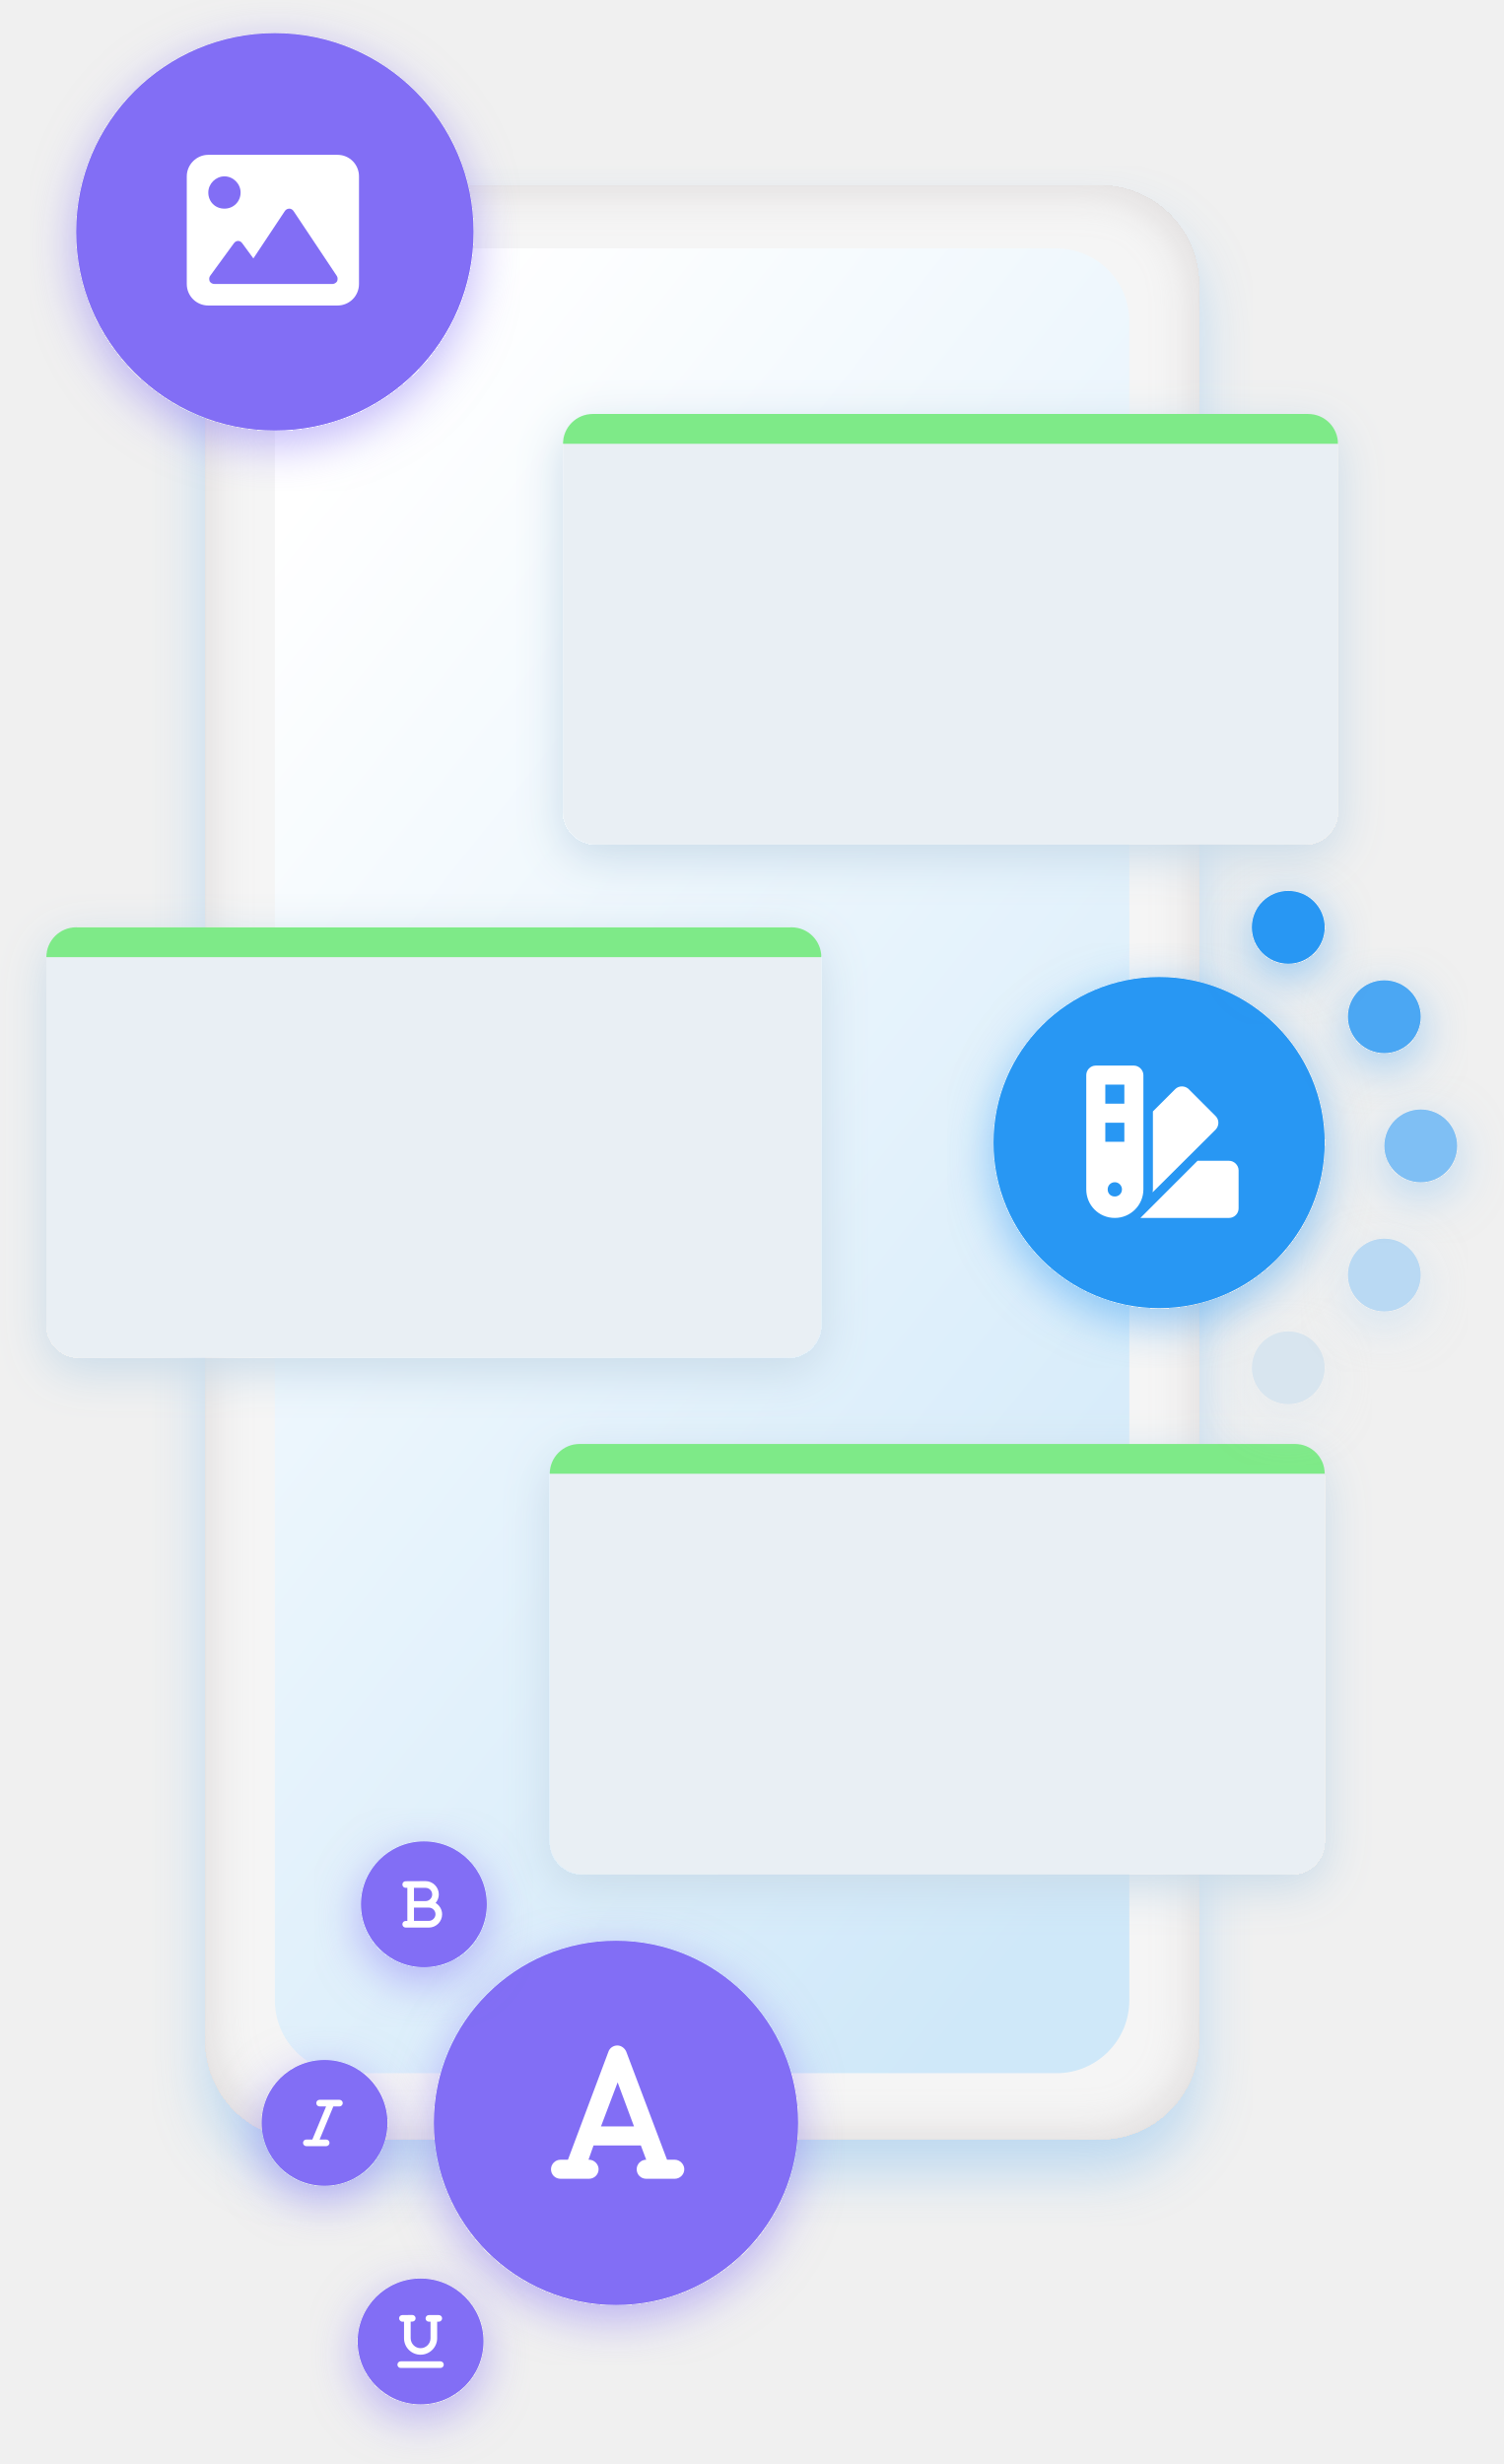
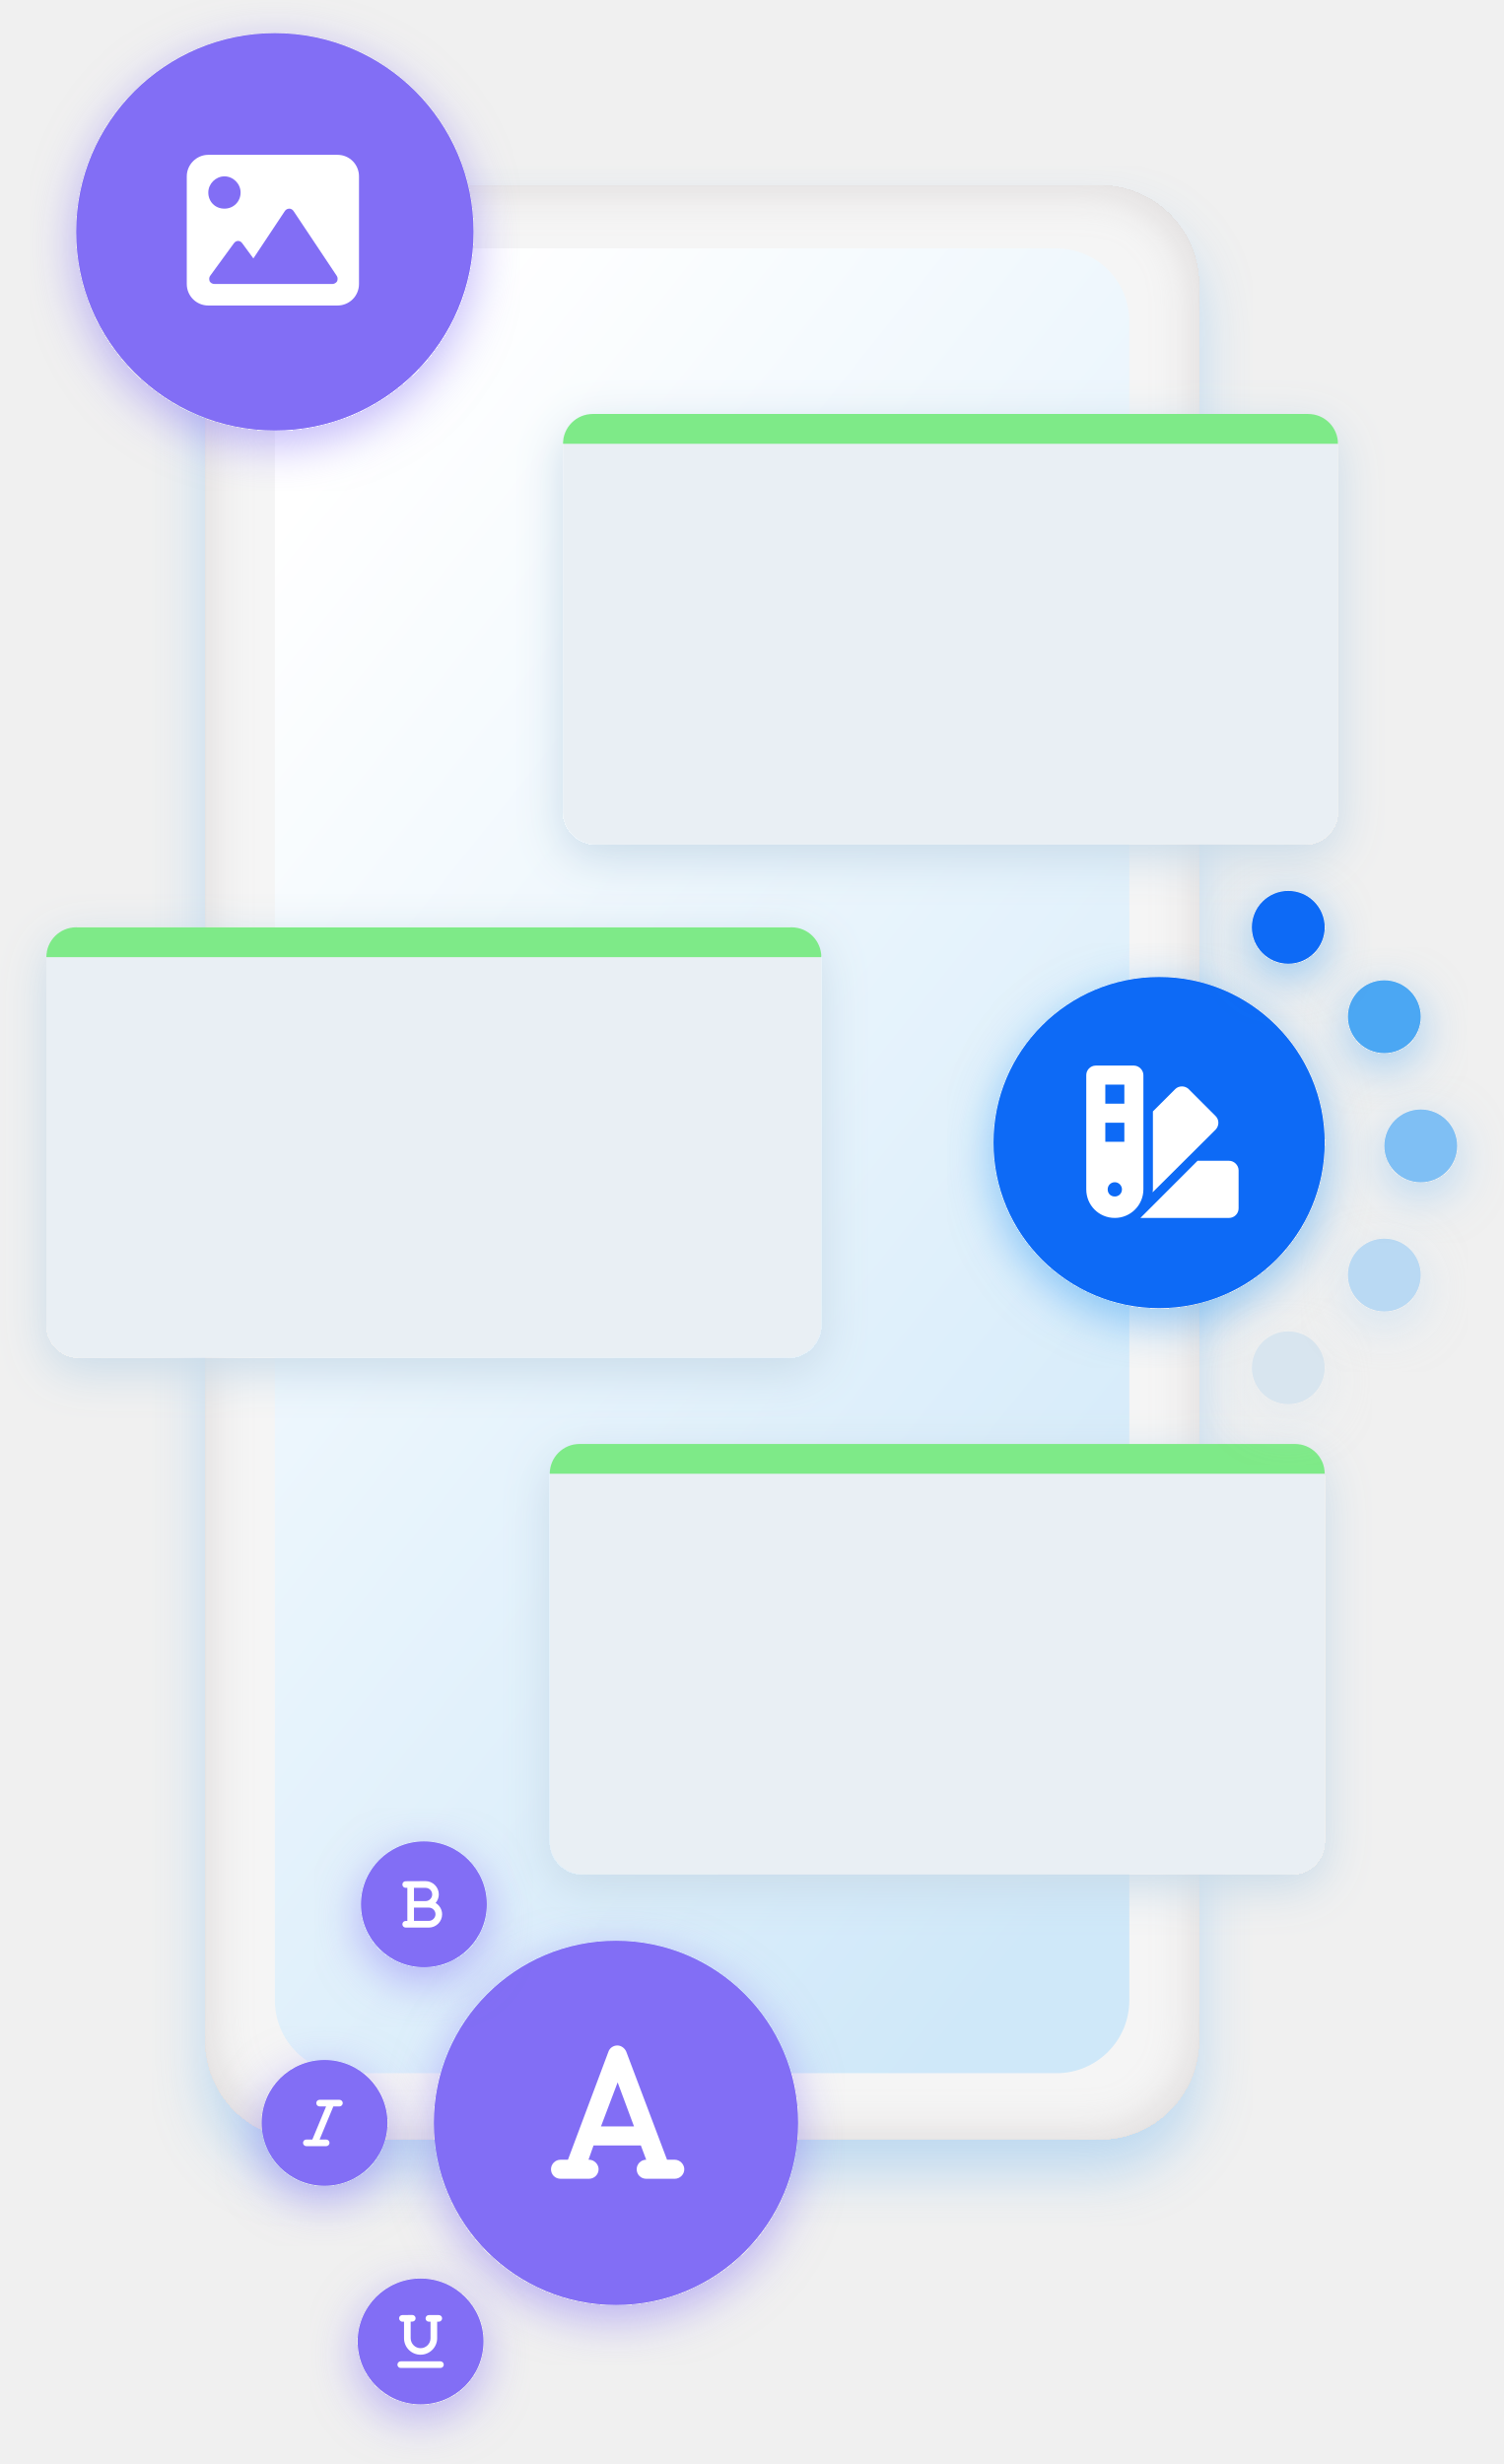
<svg xmlns="http://www.w3.org/2000/svg" width="454" height="744" viewBox="0 0 454 744" fill="none">
  <g filter="url(#filter0_di_1512_899)">
    <rect x="62" y="56" width="300" height="590" rx="30" fill="#F5F5F5" />
  </g>
  <rect x="83" y="75" width="258" height="551" rx="22" fill="url(#paint0_linear_1512_899)" />
  <g filter="url(#filter1_d_1512_899)">
    <rect x="170" y="125" width="234" height="130" rx="10" fill="#E9EFF4" />
  </g>
  <path d="M170 134C170 129.029 174.029 125 179 125H395C399.971 125 404 129.029 404 134H170Z" fill="#7EEA88" />
  <g filter="url(#filter2_d_1512_899)">
    <rect x="14" y="280" width="234" height="130" rx="10" fill="#E9EFF4" />
  </g>
  <path d="M14 289C14 284.029 18.029 280 23 280H239C243.971 280 248 284.029 248 289H14Z" fill="#7EEA88" />
  <g filter="url(#filter3_d_1512_899)">
    <rect x="166" y="436" width="234" height="130" rx="10" fill="#E9EFF4" />
  </g>
  <path d="M166 445C166 440.029 170.029 436 175 436H391C395.971 436 400 440.029 400 445H166Z" fill="#7EEA88" />
  <g filter="url(#filter4_d_1512_899)">
    <path d="M143 70C143 103.137 116.137 130 83 130C49.863 130 23 103.137 23 70C23 36.863 49.863 10 83 10C116.137 10 143 36.863 143 70Z" fill="#826EF5" />
  </g>
  <g filter="url(#filter5_d_1512_899)">
    <path d="M241 641C241 671.376 216.376 696 186 696C155.624 696 131 671.376 131 641C131 610.624 155.624 586 186 586C216.376 586 241 610.624 241 641Z" fill="#826EF5" />
  </g>
  <g filter="url(#filter6_d_1512_899)">
-     <path d="M400 345C400 372.614 377.614 395 350 395C322.386 395 300 372.614 300 345C300 317.386 322.386 295 350 295C377.614 295 400 317.386 400 345Z" fill="#2897F3" />
+     <path d="M400 345C400 372.614 377.614 395 350 395C322.386 395 300 372.614 300 345C300 317.386 322.386 295 350 295C377.614 295 400 317.386 400 345Z" fill="#0D6AF6" />
  </g>
  <path d="M328 324.625C328 323.098 329.258 321.75 330.875 321.75H342.375C343.902 321.75 345.25 323.098 345.25 324.625V359.125C345.25 363.887 341.387 367.75 336.625 367.75C331.773 367.75 328 363.887 328 359.125V324.625ZM339.5 327.5H333.75V333.25H339.5V327.5ZM333.75 344.75H339.5V339H333.75V344.75ZM336.625 361.281C337.793 361.281 338.781 360.383 338.781 359.125C338.781 357.957 337.793 356.969 336.625 356.969C335.367 356.969 334.469 357.957 334.469 359.125C334.469 360.383 335.367 361.281 336.625 361.281ZM348.125 359.125V335.586L354.863 328.848C355.941 327.77 357.828 327.77 358.906 328.848L367.082 337.023C368.16 338.102 368.16 339.898 367.082 341.066L348.035 360.023C348.035 359.754 348.125 359.484 348.125 359.125ZM361.602 350.5H371.125C372.652 350.5 374 351.848 374 353.375V364.875C374 366.492 372.652 367.75 371.125 367.75H344.352L361.602 350.5Z" fill="white" />
  <g filter="url(#filter7_d_1512_899)">
    <circle cx="389" cy="413" r="11" fill="#D8E5EF" />
  </g>
  <g filter="url(#filter8_d_1512_899)">
    <circle cx="418" cy="385" r="11" fill="#B9D9F3" />
  </g>
  <g filter="url(#filter9_d_1512_899)">
    <circle cx="418" cy="307" r="11" fill="#4BA7F3" />
  </g>
  <g filter="url(#filter10_d_1512_899)">
-     <circle cx="389" cy="280" r="11" fill="#2897F3" />
+     <circle cx="389" cy="280" r="11" fill="#0D6AF6" />
  </g>
  <g filter="url(#filter11_d_1512_899)">
    <circle cx="429" cy="346" r="11" fill="#7FBFF4" />
  </g>
  <path d="M203.75 652.125H201.414L189.105 619.512C188.656 618.434 187.578 617.625 186.41 617.625C185.152 617.625 184.074 618.434 183.715 619.512L171.496 652.125H169.25C167.633 652.125 166.375 653.473 166.375 655C166.375 656.617 167.633 657.875 169.25 657.875H177.875C179.402 657.875 180.75 656.617 180.75 655C180.75 653.473 179.402 652.125 177.875 652.125H177.695L179.223 647.812H193.508L195.125 652.125C193.508 652.125 192.25 653.473 192.25 655C192.25 656.617 193.508 657.875 195.125 657.875H203.75C205.277 657.875 206.625 656.617 206.625 655C206.625 653.473 205.277 652.125 203.75 652.125ZM181.469 642.062L186.5 628.766L191.441 642.062H181.469Z" fill="white" />
  <path d="M101.898 46.75H62.898C59.344 46.75 56.398 49.695 56.398 53.25V85.75C56.398 89.406 59.344 92.25 62.898 92.25H101.898C105.453 92.25 108.398 89.406 108.398 85.75V53.25C108.398 49.695 105.555 46.75 101.898 46.75ZM67.773 53.25C70.414 53.25 72.648 55.484 72.648 58.125C72.648 60.867 70.516 63 67.773 63C64.93 63 62.898 60.867 62.898 58.125C62.898 55.484 65.133 53.25 67.773 53.25ZM101.797 84.938C101.492 85.445 100.883 85.75 100.375 85.75H64.828C64.117 85.75 63.609 85.445 63.305 84.938C63.102 84.328 63.102 83.719 63.508 83.211L70.617 73.461C70.922 73.055 71.328 72.75 71.938 72.75C72.445 72.75 72.852 73.055 73.156 73.461L76.508 78.031L85.953 63.812C86.258 63.305 86.766 63 87.375 63C87.883 63 88.391 63.305 88.695 63.812L101.695 83.312C102 83.719 102 84.43 101.797 84.938Z" fill="white" />
  <g filter="url(#filter12_d_1512_899)">
    <circle cx="128" cy="575" r="19" fill="#826EF5" />
  </g>
  <g filter="url(#filter13_d_1512_899)">
    <circle cx="98" cy="641" r="19" fill="#826EF5" />
  </g>
  <g filter="url(#filter14_d_1512_899)">
    <circle cx="127" cy="707" r="19" fill="#826EF5" />
  </g>
  <path d="M131.531 574.594C132.125 573.906 132.5 573 132.5 572C132.5 569.812 130.688 568 128.5 568L122.5 568.031C121.938 568.031 121.5 568.469 121.5 569.031C121.5 569.562 121.938 570.031 122.5 570.031H123V580.031H122.5C121.938 580.031 121.5 580.469 121.5 581.031C121.5 581.562 121.938 582.031 122.5 582.031H129.5C131.688 582.031 133.5 580.219 133.5 578.031C133.5 576.562 132.688 575.281 131.531 574.594ZM125 570.031H128.5C129.594 570.031 130.5 570.906 130.5 572.031C130.5 573.125 129.594 574.031 128.5 574.031H125V570.031ZM129.5 580H125V576H129.5C130.594 576 131.5 576.906 131.5 578C131.5 579.062 130.594 580 129.5 580Z" fill="white" />
  <path d="M103.5 635.031C103.5 635.562 103.031 636.031 102.5 636.031H100.656L96.5 646.031H98.5C99.031 646.031 99.5 646.469 99.5 647.031C99.5 647.562 99.031 648.031 98.5 648.031H92.5C91.938 648.031 91.5 647.562 91.5 647.031C91.5 646.469 91.938 646.031 92.5 646.031H94.312L98.469 636.031H96.5C95.938 636.031 95.5 635.562 95.5 635.031C95.5 634.469 95.938 634.031 96.5 634.031H102.5C103.031 634.031 103.5 634.469 103.5 635.031Z" fill="white" />
  <path d="M133 713H121C120.438 713 120 713.469 120 714C120 714.562 120.438 715 121 715H133C133.531 715 134 714.562 134 714C134 713.469 133.531 713 133 713ZM121.5 701.031H122V706.031C122 708.781 124.219 711 127 711C129.75 711 132 708.75 132 706.031V701.031H132.5C133.031 701.031 133.5 700.562 133.5 700.031C133.5 699.469 133.031 699.031 132.5 699.031H129.5C128.938 699.031 128.5 699.5 128.5 700.031C128.5 700.594 128.938 701.031 129.5 701.031H130V706.031C130 707.688 128.625 709.031 127 709.031C125.344 709.031 124 707.656 124 706V701H124.5C125.031 701 125.5 700.562 125.5 700C125.5 699.469 125.031 699 124.5 699L121.5 699.031C120.938 699.031 120.5 699.469 120.5 700C120.5 700.5 120.938 701.031 121.5 701.031Z" fill="white" />
  <defs>
    <filter id="filter0_di_1512_899" x="46" y="50" width="332" height="622" filterUnits="userSpaceOnUse" color-interpolation-filters="sRGB">
      <feFlood flood-opacity="0" result="BackgroundImageFix" />
      <feColorMatrix in="SourceAlpha" type="matrix" values="0 0 0 0 0 0 0 0 0 0 0 0 0 0 0 0 0 0 127 0" result="hardAlpha" />
      <feOffset dy="10" />
      <feGaussianBlur stdDeviation="8" />
      <feComposite in2="hardAlpha" operator="out" />
      <feColorMatrix type="matrix" values="0 0 0 0 0.157 0 0 0 0 0.592 0 0 0 0 0.953 0 0 0 0.25 0" />
      <feBlend mode="normal" in2="BackgroundImageFix" result="effect1_dropShadow_1512_899" />
      <feBlend mode="normal" in="SourceGraphic" in2="effect1_dropShadow_1512_899" result="shape" />
      <feColorMatrix in="SourceAlpha" type="matrix" values="0 0 0 0 0 0 0 0 0 0 0 0 0 0 0 0 0 0 127 0" result="hardAlpha" />
      <feMorphology radius="10" operator="erode" in="SourceAlpha" result="effect2_innerShadow_1512_899" />
      <feOffset />
      <feGaussianBlur stdDeviation="5.5" />
      <feComposite in2="hardAlpha" operator="arithmetic" k2="-1" k3="1" />
      <feColorMatrix type="matrix" values="0 0 0 0 0.675 0 0 0 0 0.633 0 0 0 0 0.633 0 0 0 0.25 0" />
      <feBlend mode="normal" in2="shape" result="effect2_innerShadow_1512_899" />
    </filter>
    <filter id="filter1_d_1512_899" x="156" y="115" width="262" height="158" filterUnits="userSpaceOnUse" color-interpolation-filters="sRGB">
      <feFlood flood-opacity="0" result="BackgroundImageFix" />
      <feColorMatrix in="SourceAlpha" type="matrix" values="0 0 0 0 0 0 0 0 0 0 0 0 0 0 0 0 0 0 127 0" result="hardAlpha" />
      <feOffset dy="4" />
      <feGaussianBlur stdDeviation="7" />
      <feComposite in2="hardAlpha" operator="out" />
      <feColorMatrix type="matrix" values="0 0 0 0 0.788 0 0 0 0 0.859 0 0 0 0 0.914 0 0 0 1 0" />
      <feBlend mode="normal" in2="BackgroundImageFix" result="effect1_dropShadow_1512_899" />
      <feBlend mode="normal" in="SourceGraphic" in2="effect1_dropShadow_1512_899" result="shape" />
    </filter>
    <filter id="filter2_d_1512_899" x="0" y="270" width="262" height="158" filterUnits="userSpaceOnUse" color-interpolation-filters="sRGB">
      <feFlood flood-opacity="0" result="BackgroundImageFix" />
      <feColorMatrix in="SourceAlpha" type="matrix" values="0 0 0 0 0 0 0 0 0 0 0 0 0 0 0 0 0 0 127 0" result="hardAlpha" />
      <feOffset dy="4" />
      <feGaussianBlur stdDeviation="7" />
      <feComposite in2="hardAlpha" operator="out" />
      <feColorMatrix type="matrix" values="0 0 0 0 0.788 0 0 0 0 0.859 0 0 0 0 0.914 0 0 0 1 0" />
      <feBlend mode="normal" in2="BackgroundImageFix" result="effect1_dropShadow_1512_899" />
      <feBlend mode="normal" in="SourceGraphic" in2="effect1_dropShadow_1512_899" result="shape" />
    </filter>
    <filter id="filter3_d_1512_899" x="152" y="426" width="262" height="158" filterUnits="userSpaceOnUse" color-interpolation-filters="sRGB">
      <feFlood flood-opacity="0" result="BackgroundImageFix" />
      <feColorMatrix in="SourceAlpha" type="matrix" values="0 0 0 0 0 0 0 0 0 0 0 0 0 0 0 0 0 0 127 0" result="hardAlpha" />
      <feOffset dy="4" />
      <feGaussianBlur stdDeviation="7" />
      <feComposite in2="hardAlpha" operator="out" />
      <feColorMatrix type="matrix" values="0 0 0 0 0.788 0 0 0 0 0.859 0 0 0 0 0.914 0 0 0 1 0" />
      <feBlend mode="normal" in2="BackgroundImageFix" result="effect1_dropShadow_1512_899" />
      <feBlend mode="normal" in="SourceGraphic" in2="effect1_dropShadow_1512_899" result="shape" />
    </filter>
    <filter id="filter4_d_1512_899" x="9" y="0" width="148" height="148" filterUnits="userSpaceOnUse" color-interpolation-filters="sRGB">
      <feFlood flood-opacity="0" result="BackgroundImageFix" />
      <feColorMatrix in="SourceAlpha" type="matrix" values="0 0 0 0 0 0 0 0 0 0 0 0 0 0 0 0 0 0 127 0" result="hardAlpha" />
      <feOffset dy="4" />
      <feGaussianBlur stdDeviation="7" />
      <feComposite in2="hardAlpha" operator="out" />
      <feColorMatrix type="matrix" values="0 0 0 0 0.51 0 0 0 0 0.431 0 0 0 0 0.961 0 0 0 0.5 0" />
      <feBlend mode="normal" in2="BackgroundImageFix" result="effect1_dropShadow_1512_899" />
      <feBlend mode="normal" in="SourceGraphic" in2="effect1_dropShadow_1512_899" result="shape" />
    </filter>
    <filter id="filter5_d_1512_899" x="117" y="576" width="138" height="138" filterUnits="userSpaceOnUse" color-interpolation-filters="sRGB">
      <feFlood flood-opacity="0" result="BackgroundImageFix" />
      <feColorMatrix in="SourceAlpha" type="matrix" values="0 0 0 0 0 0 0 0 0 0 0 0 0 0 0 0 0 0 127 0" result="hardAlpha" />
      <feOffset dy="4" />
      <feGaussianBlur stdDeviation="7" />
      <feComposite in2="hardAlpha" operator="out" />
      <feColorMatrix type="matrix" values="0 0 0 0 0.51 0 0 0 0 0.431 0 0 0 0 0.961 0 0 0 0.5 0" />
      <feBlend mode="normal" in2="BackgroundImageFix" result="effect1_dropShadow_1512_899" />
      <feBlend mode="normal" in="SourceGraphic" in2="effect1_dropShadow_1512_899" result="shape" />
    </filter>
    <filter id="filter6_d_1512_899" x="286" y="285" width="128" height="128" filterUnits="userSpaceOnUse" color-interpolation-filters="sRGB">
      <feFlood flood-opacity="0" result="BackgroundImageFix" />
      <feColorMatrix in="SourceAlpha" type="matrix" values="0 0 0 0 0 0 0 0 0 0 0 0 0 0 0 0 0 0 127 0" result="hardAlpha" />
      <feOffset dy="4" />
      <feGaussianBlur stdDeviation="7" />
      <feComposite in2="hardAlpha" operator="out" />
      <feColorMatrix type="matrix" values="0 0 0 0 0.157 0 0 0 0 0.591 0 0 0 0 0.953 0 0 0 0.5 0" />
      <feBlend mode="normal" in2="BackgroundImageFix" result="effect1_dropShadow_1512_899" />
      <feBlend mode="normal" in="SourceGraphic" in2="effect1_dropShadow_1512_899" result="shape" />
    </filter>
    <filter id="filter7_d_1512_899" x="364" y="392" width="50" height="50" filterUnits="userSpaceOnUse" color-interpolation-filters="sRGB">
      <feFlood flood-opacity="0" result="BackgroundImageFix" />
      <feColorMatrix in="SourceAlpha" type="matrix" values="0 0 0 0 0 0 0 0 0 0 0 0 0 0 0 0 0 0 127 0" result="hardAlpha" />
      <feOffset dy="4" />
      <feGaussianBlur stdDeviation="7" />
      <feComposite in2="hardAlpha" operator="out" />
      <feColorMatrix type="matrix" values="0 0 0 0 0.847 0 0 0 0 0.898 0 0 0 0 0.937 0 0 0 0.5 0" />
      <feBlend mode="normal" in2="BackgroundImageFix" result="effect1_dropShadow_1512_899" />
      <feBlend mode="normal" in="SourceGraphic" in2="effect1_dropShadow_1512_899" result="shape" />
    </filter>
    <filter id="filter8_d_1512_899" x="393" y="364" width="50" height="50" filterUnits="userSpaceOnUse" color-interpolation-filters="sRGB">
      <feFlood flood-opacity="0" result="BackgroundImageFix" />
      <feColorMatrix in="SourceAlpha" type="matrix" values="0 0 0 0 0 0 0 0 0 0 0 0 0 0 0 0 0 0 127 0" result="hardAlpha" />
      <feOffset dy="4" />
      <feGaussianBlur stdDeviation="7" />
      <feComposite in2="hardAlpha" operator="out" />
      <feColorMatrix type="matrix" values="0 0 0 0 0.725 0 0 0 0 0.851 0 0 0 0 0.953 0 0 0 0.5 0" />
      <feBlend mode="normal" in2="BackgroundImageFix" result="effect1_dropShadow_1512_899" />
      <feBlend mode="normal" in="SourceGraphic" in2="effect1_dropShadow_1512_899" result="shape" />
    </filter>
    <filter id="filter9_d_1512_899" x="393" y="286" width="50" height="50" filterUnits="userSpaceOnUse" color-interpolation-filters="sRGB">
      <feFlood flood-opacity="0" result="BackgroundImageFix" />
      <feColorMatrix in="SourceAlpha" type="matrix" values="0 0 0 0 0 0 0 0 0 0 0 0 0 0 0 0 0 0 127 0" result="hardAlpha" />
      <feOffset dy="4" />
      <feGaussianBlur stdDeviation="7" />
      <feComposite in2="hardAlpha" operator="out" />
      <feColorMatrix type="matrix" values="0 0 0 0 0.294 0 0 0 0 0.655 0 0 0 0 0.953 0 0 0 0.5 0" />
      <feBlend mode="normal" in2="BackgroundImageFix" result="effect1_dropShadow_1512_899" />
      <feBlend mode="normal" in="SourceGraphic" in2="effect1_dropShadow_1512_899" result="shape" />
    </filter>
    <filter id="filter10_d_1512_899" x="364" y="259" width="50" height="50" filterUnits="userSpaceOnUse" color-interpolation-filters="sRGB">
      <feFlood flood-opacity="0" result="BackgroundImageFix" />
      <feColorMatrix in="SourceAlpha" type="matrix" values="0 0 0 0 0 0 0 0 0 0 0 0 0 0 0 0 0 0 127 0" result="hardAlpha" />
      <feOffset dy="4" />
      <feGaussianBlur stdDeviation="7" />
      <feComposite in2="hardAlpha" operator="out" />
      <feColorMatrix type="matrix" values="0 0 0 0 0.157 0 0 0 0 0.591 0 0 0 0 0.953 0 0 0 0.5 0" />
      <feBlend mode="normal" in2="BackgroundImageFix" result="effect1_dropShadow_1512_899" />
      <feBlend mode="normal" in="SourceGraphic" in2="effect1_dropShadow_1512_899" result="shape" />
    </filter>
    <filter id="filter11_d_1512_899" x="404" y="325" width="50" height="50" filterUnits="userSpaceOnUse" color-interpolation-filters="sRGB">
      <feFlood flood-opacity="0" result="BackgroundImageFix" />
      <feColorMatrix in="SourceAlpha" type="matrix" values="0 0 0 0 0 0 0 0 0 0 0 0 0 0 0 0 0 0 127 0" result="hardAlpha" />
      <feOffset dy="4" />
      <feGaussianBlur stdDeviation="7" />
      <feComposite in2="hardAlpha" operator="out" />
      <feColorMatrix type="matrix" values="0 0 0 0 0.498 0 0 0 0 0.749 0 0 0 0 0.957 0 0 0 0.5 0" />
      <feBlend mode="normal" in2="BackgroundImageFix" result="effect1_dropShadow_1512_899" />
      <feBlend mode="normal" in="SourceGraphic" in2="effect1_dropShadow_1512_899" result="shape" />
    </filter>
    <filter id="filter12_d_1512_899" x="95" y="546" width="66" height="66" filterUnits="userSpaceOnUse" color-interpolation-filters="sRGB">
      <feFlood flood-opacity="0" result="BackgroundImageFix" />
      <feColorMatrix in="SourceAlpha" type="matrix" values="0 0 0 0 0 0 0 0 0 0 0 0 0 0 0 0 0 0 127 0" result="hardAlpha" />
      <feOffset dy="4" />
      <feGaussianBlur stdDeviation="7" />
      <feComposite in2="hardAlpha" operator="out" />
      <feColorMatrix type="matrix" values="0 0 0 0 0.51 0 0 0 0 0.431 0 0 0 0 0.961 0 0 0 0.5 0" />
      <feBlend mode="normal" in2="BackgroundImageFix" result="effect1_dropShadow_1512_899" />
      <feBlend mode="normal" in="SourceGraphic" in2="effect1_dropShadow_1512_899" result="shape" />
    </filter>
    <filter id="filter13_d_1512_899" x="65" y="612" width="66" height="66" filterUnits="userSpaceOnUse" color-interpolation-filters="sRGB">
      <feFlood flood-opacity="0" result="BackgroundImageFix" />
      <feColorMatrix in="SourceAlpha" type="matrix" values="0 0 0 0 0 0 0 0 0 0 0 0 0 0 0 0 0 0 127 0" result="hardAlpha" />
      <feOffset dy="4" />
      <feGaussianBlur stdDeviation="7" />
      <feComposite in2="hardAlpha" operator="out" />
      <feColorMatrix type="matrix" values="0 0 0 0 0.51 0 0 0 0 0.431 0 0 0 0 0.961 0 0 0 0.5 0" />
      <feBlend mode="normal" in2="BackgroundImageFix" result="effect1_dropShadow_1512_899" />
      <feBlend mode="normal" in="SourceGraphic" in2="effect1_dropShadow_1512_899" result="shape" />
    </filter>
    <filter id="filter14_d_1512_899" x="94" y="678" width="66" height="66" filterUnits="userSpaceOnUse" color-interpolation-filters="sRGB">
      <feFlood flood-opacity="0" result="BackgroundImageFix" />
      <feColorMatrix in="SourceAlpha" type="matrix" values="0 0 0 0 0 0 0 0 0 0 0 0 0 0 0 0 0 0 127 0" result="hardAlpha" />
      <feOffset dy="4" />
      <feGaussianBlur stdDeviation="7" />
      <feComposite in2="hardAlpha" operator="out" />
      <feColorMatrix type="matrix" values="0 0 0 0 0.51 0 0 0 0 0.431 0 0 0 0 0.961 0 0 0 0.5 0" />
      <feBlend mode="normal" in2="BackgroundImageFix" result="effect1_dropShadow_1512_899" />
      <feBlend mode="normal" in="SourceGraphic" in2="effect1_dropShadow_1512_899" result="shape" />
    </filter>
    <linearGradient id="paint0_linear_1512_899" x1="13.5" y1="246" x2="362" y2="524" gradientUnits="userSpaceOnUse">
      <stop stop-color="white" />
      <stop offset="1" stop-color="#CFE8F9" />
    </linearGradient>
  </defs>
</svg>
